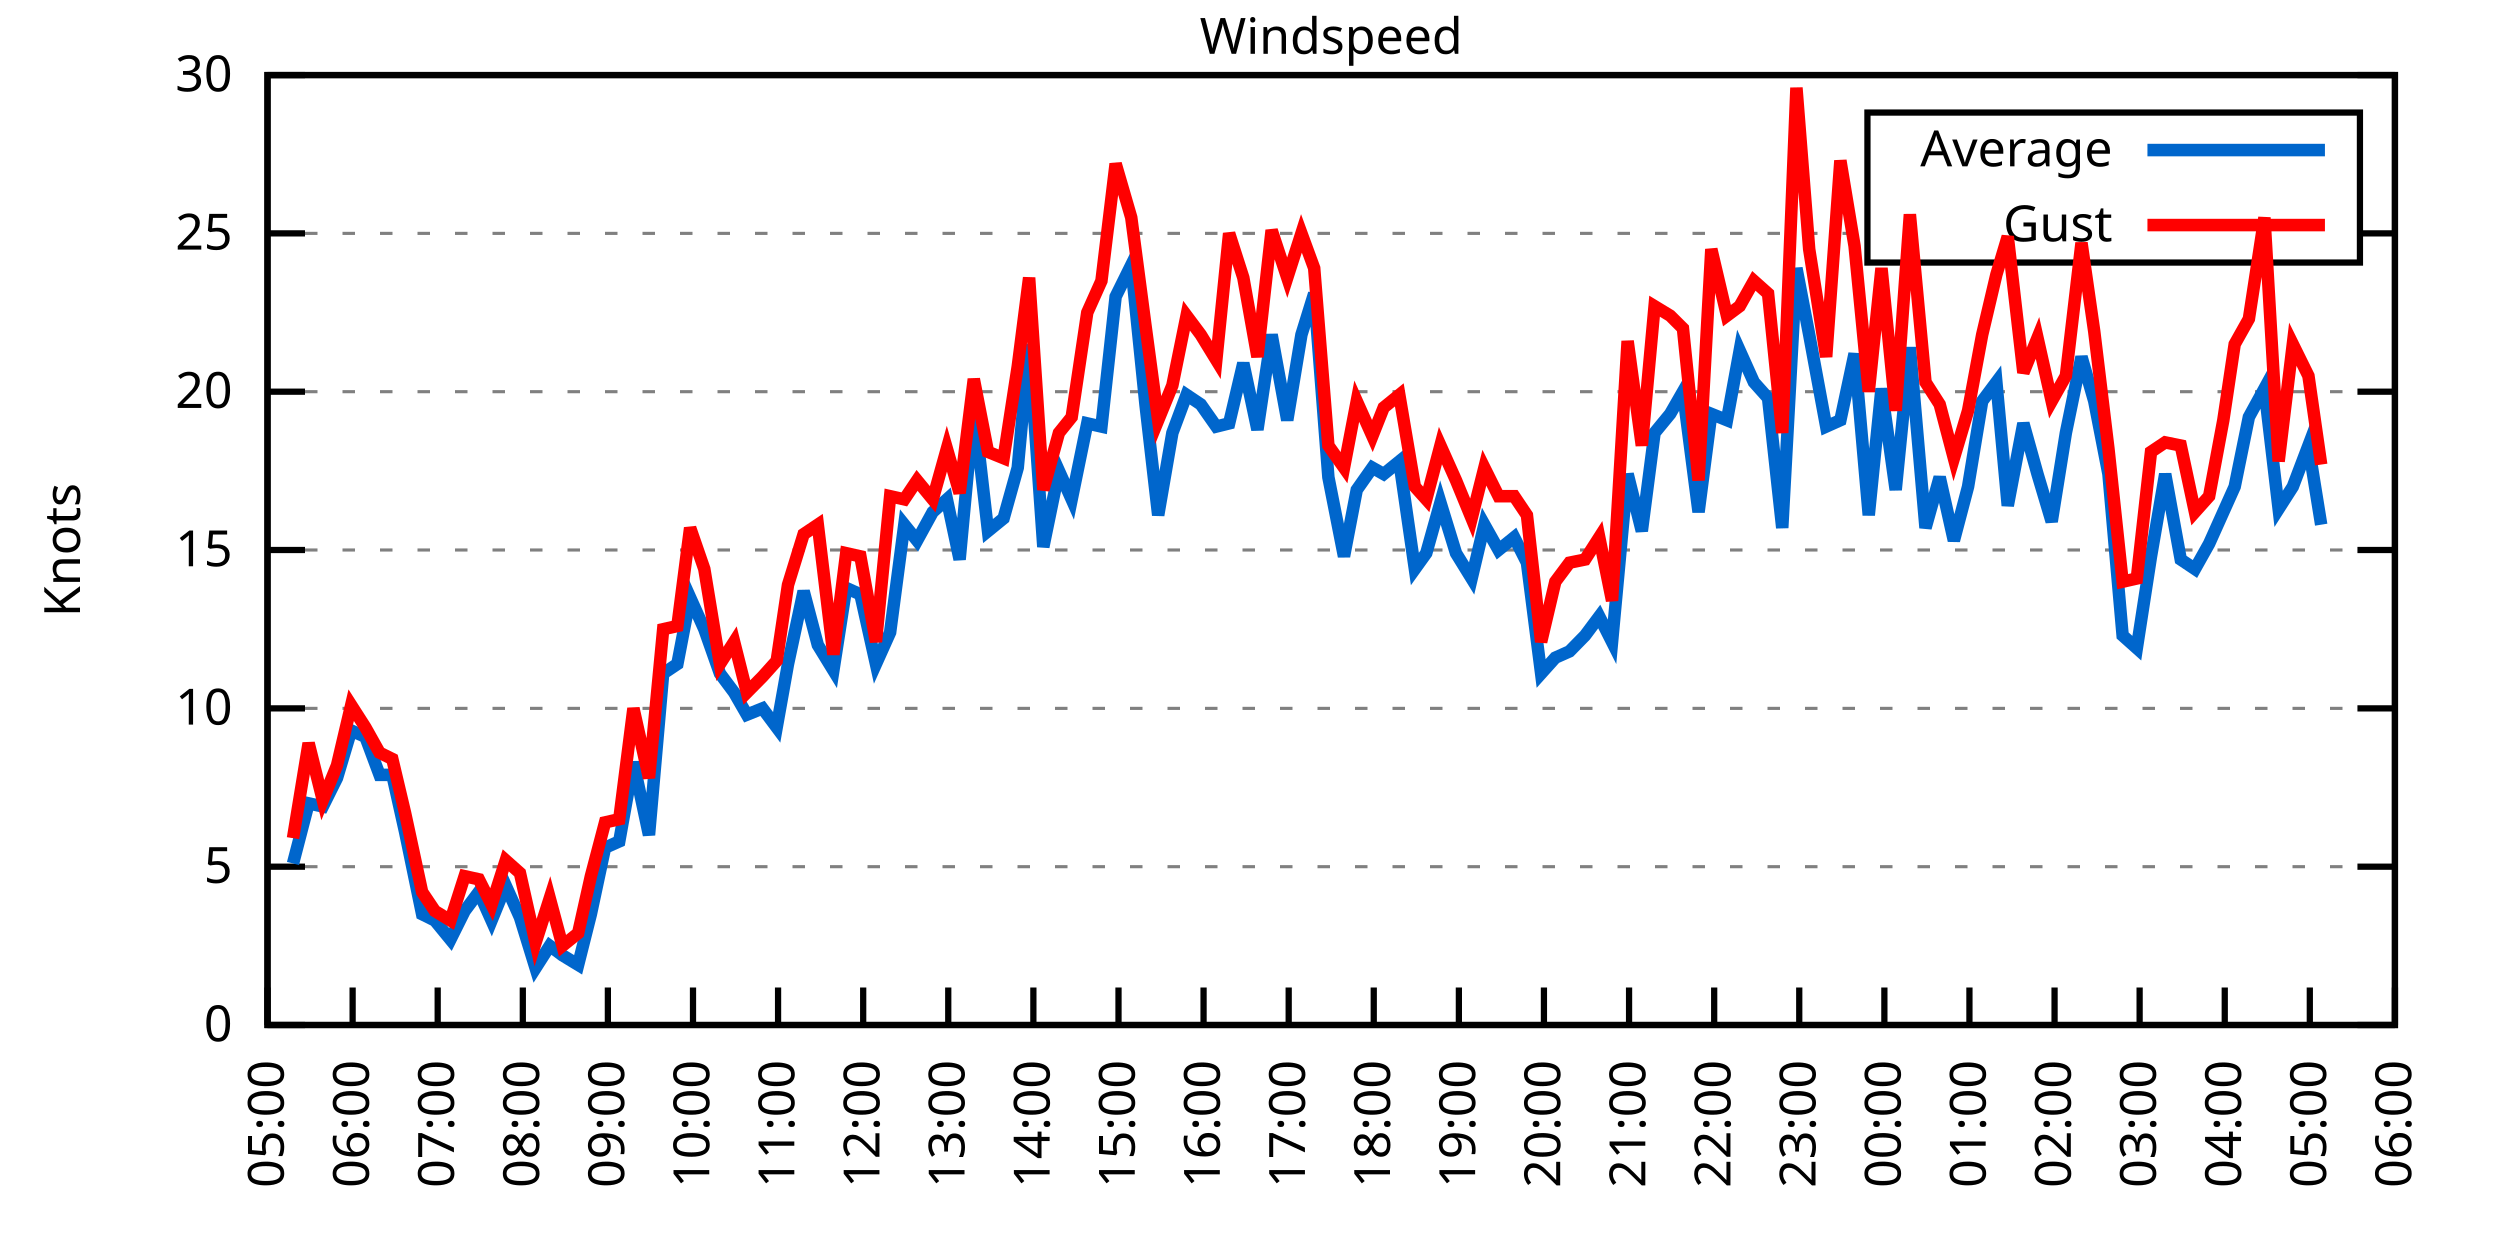
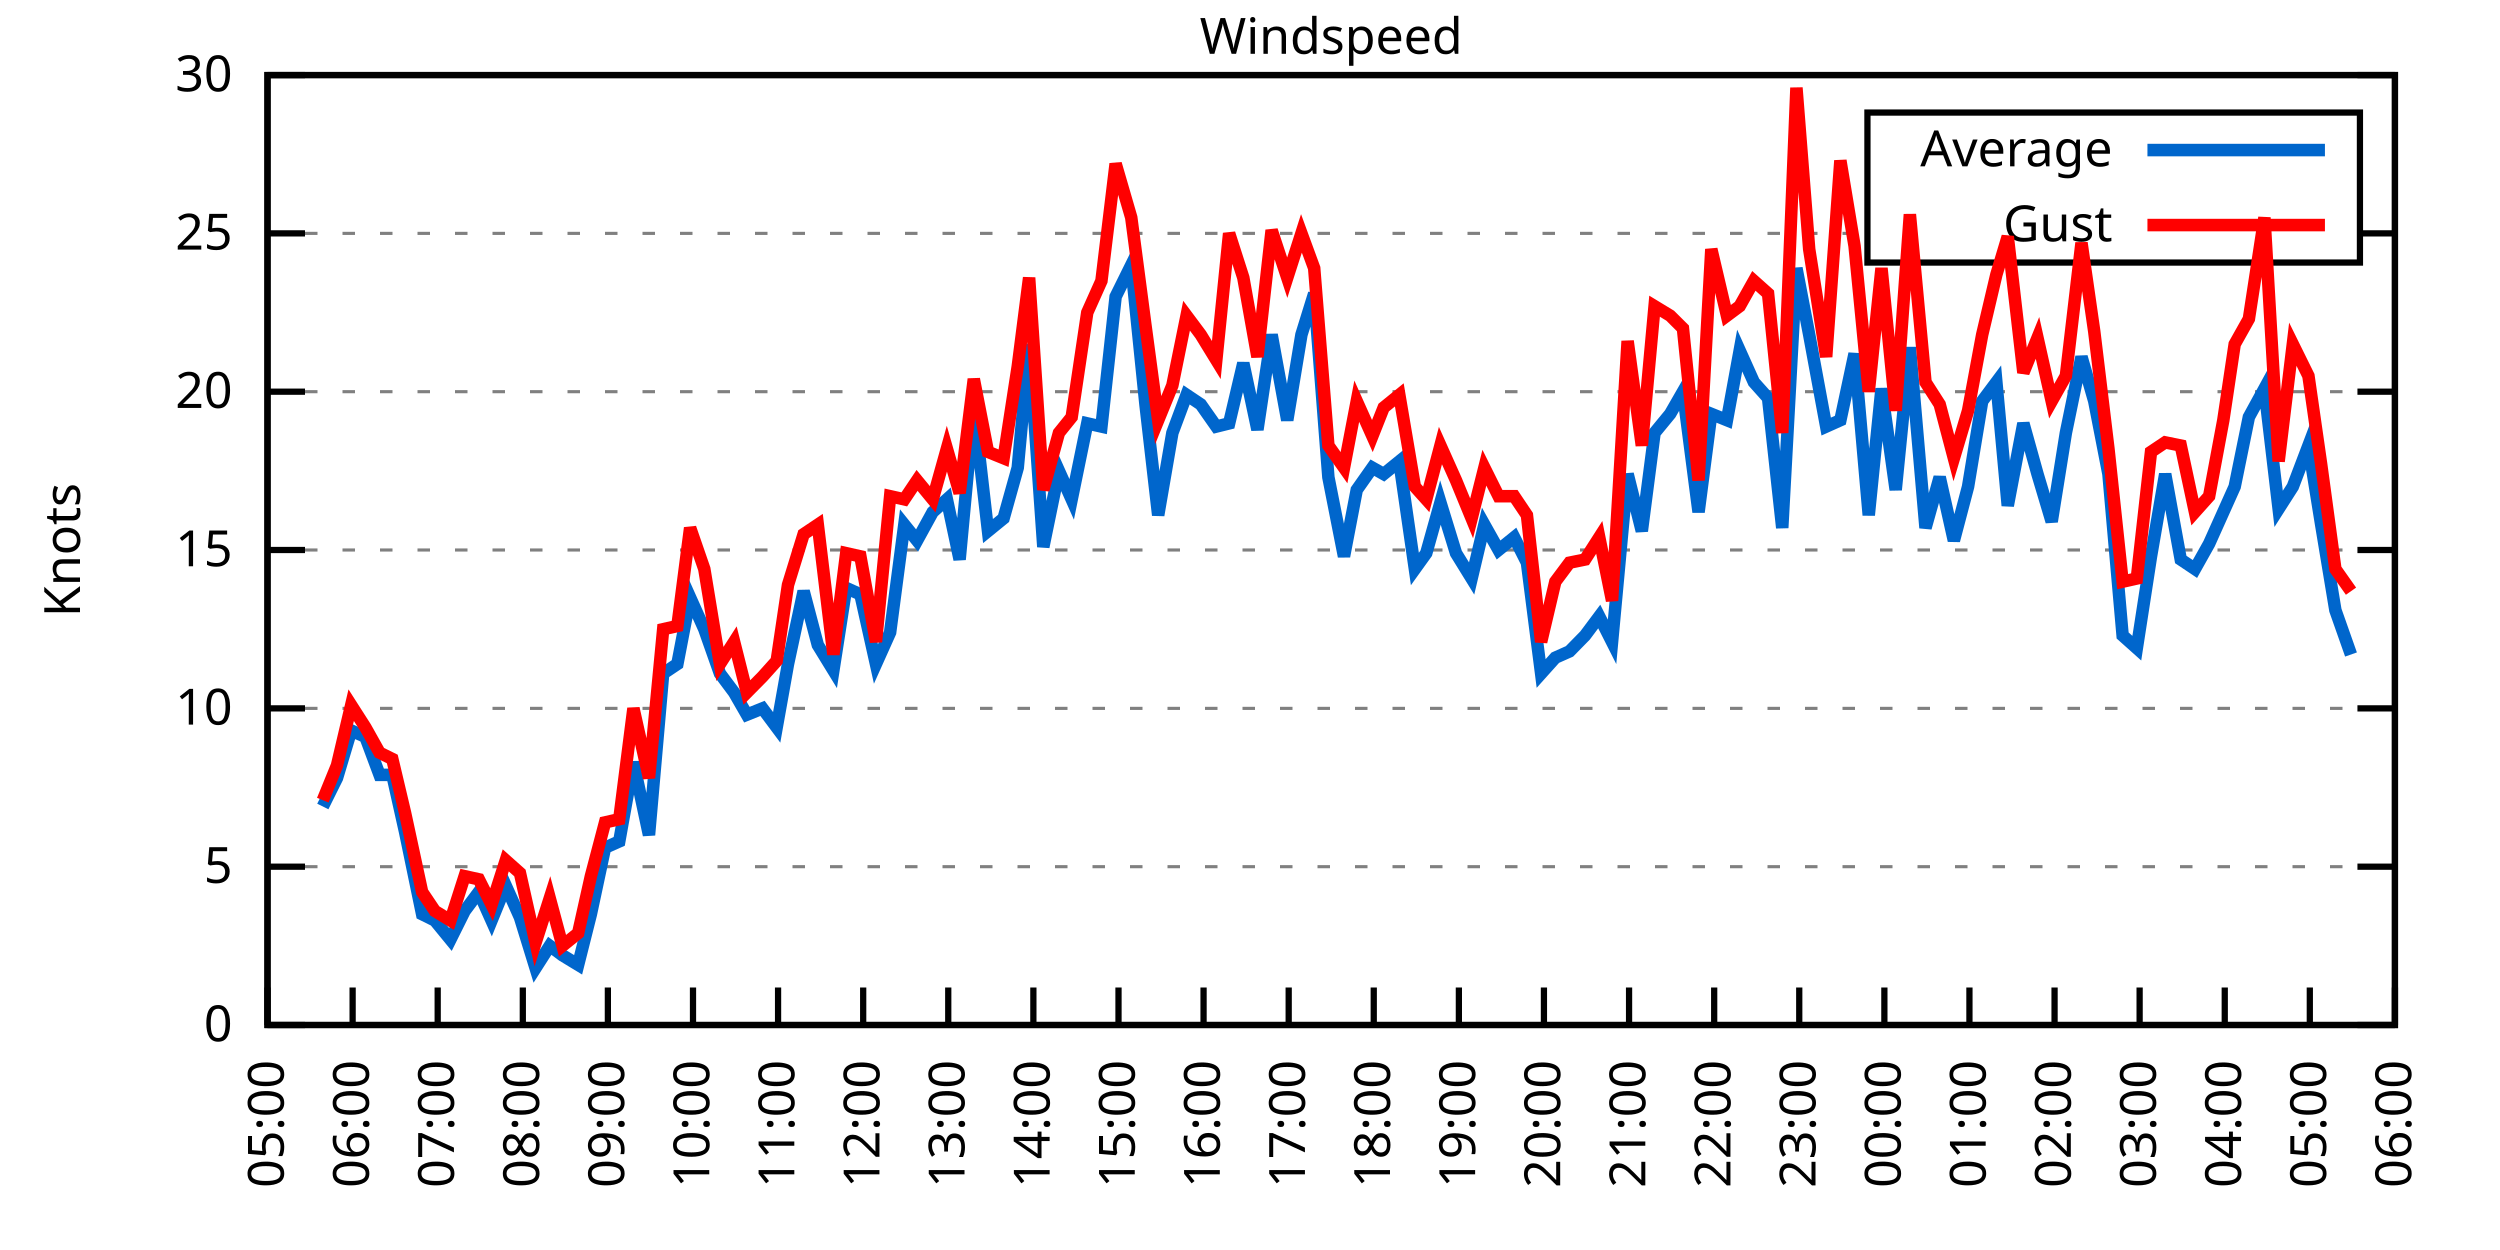
<svg xmlns="http://www.w3.org/2000/svg" xmlns:xlink="http://www.w3.org/1999/xlink" width="400" height="200" viewBox="0 0 400 200">
  <g id="gnuplot_canvas">
    <rect x="0" y="0" width="400" height="200" fill="none" />
    <defs>
      <circle id="gpDot" r="0.5" stroke-width="0.5" stroke="currentColor" />
      <path id="gpPt0" stroke-width="0.333" stroke="currentColor" d="M-1,0 h2 M0,-1 v2" />
      <path id="gpPt1" stroke-width="0.333" stroke="currentColor" d="M-1,-1 L1,1 M1,-1 L-1,1" />
      <path id="gpPt2" stroke-width="0.333" stroke="currentColor" d="M-1,0 L1,0 M0,-1 L0,1 M-1,-1 L1,1 M-1,1 L1,-1" />
      <rect id="gpPt3" stroke-width="0.333" stroke="currentColor" x="-1" y="-1" width="2" height="2" />
      <rect id="gpPt4" stroke-width="0.333" stroke="currentColor" fill="currentColor" x="-1" y="-1" width="2" height="2" />
      <circle id="gpPt5" stroke-width="0.333" stroke="currentColor" cx="0" cy="0" r="1" />
      <use xlink:href="#gpPt5" id="gpPt6" fill="currentColor" stroke="none" />
      <path id="gpPt7" stroke-width="0.333" stroke="currentColor" d="M0,-1.33 L-1.33,0.67 L1.33,0.67 z" />
      <use xlink:href="#gpPt7" id="gpPt8" fill="currentColor" stroke="none" />
      <use xlink:href="#gpPt7" id="gpPt9" stroke="currentColor" transform="rotate(180)" />
      <use xlink:href="#gpPt9" id="gpPt10" fill="currentColor" stroke="none" />
      <use xlink:href="#gpPt3" id="gpPt11" stroke="currentColor" transform="rotate(45)" />
      <use xlink:href="#gpPt11" id="gpPt12" fill="currentColor" stroke="none" />
      <path id="gpPt13" stroke-width="0.333" stroke="currentColor" d="M0,1.330 L1.265,0.411 L0.782,-1.067 L-0.782,-1.076 L-1.265,0.411 z" />
      <use xlink:href="#gpPt13" id="gpPt14" fill="currentColor" stroke="none" />
      <filter id="textbox" filterUnits="objectBoundingBox" x="0" y="0" height="1" width="1">
        <feFlood flood-color="white" flood-opacity="1" result="bgnd" />
        <feComposite in="SourceGraphic" in2="bgnd" operator="atop" />
      </filter>
      <filter id="greybox" filterUnits="objectBoundingBox" x="0" y="0" height="1" width="1">
        <feFlood flood-color="lightgrey" flood-opacity="1" result="grey" />
        <feComposite in="SourceGraphic" in2="grey" operator="atop" />
      </filter>
    </defs>
    <g fill="none" color="white" stroke="currentColor" stroke-width="1.00" stroke-linecap="butt" stroke-linejoin="miter">
</g>
    <g fill="none" color="black" stroke="currentColor" stroke-width="1.00" stroke-linecap="butt" stroke-linejoin="miter">
      <g stroke="none" shape-rendering="crispEdges">
        <polygon fill="rgb(255, 255, 255)" points="42.80,164.00 383.18,164.00 383.18,12.02 42.80,12.02 " />
      </g>
    </g>
    <g fill="none" color="black" stroke="currentColor" stroke-width="1.00" stroke-linecap="butt" stroke-linejoin="miter">
</g>
    <g fill="none" color="black" stroke="black" stroke-width="0.50" stroke-linecap="butt" stroke-linejoin="miter">
</g>
    <g fill="none" color="gray" stroke="currentColor" stroke-width="0.50" stroke-linecap="butt" stroke-linejoin="miter">
      <path stroke="gray" stroke-dasharray="2,4" class="gridline" d="M42.80,164.00 L383.19,164.00  " />
    </g>
    <g fill="none" color="gray" stroke="gray" stroke-width="1.00" stroke-linecap="butt" stroke-linejoin="miter">
</g>
    <g fill="none" color="black" stroke="currentColor" stroke-width="1.00" stroke-linecap="butt" stroke-linejoin="miter">
      <path stroke="black" d="M42.80,164.00 L48.80,164.00 M383.19,164.00 L377.19,164.00  " />
      <g transform="translate(37.20,166.60)" stroke="none" fill="black" font-family="Sans" font-size="8.00" text-anchor="end">
        <text>
          <tspan font-family="Sans"> 0</tspan>
        </text>
      </g>
    </g>
    <g fill="none" color="black" stroke="currentColor" stroke-width="1.00" stroke-linecap="butt" stroke-linejoin="miter">
</g>
    <g fill="none" color="black" stroke="black" stroke-width="0.50" stroke-linecap="butt" stroke-linejoin="miter">
</g>
    <g fill="none" color="gray" stroke="currentColor" stroke-width="0.50" stroke-linecap="butt" stroke-linejoin="miter">
      <path stroke="gray" stroke-dasharray="2,4" class="gridline" d="M42.80,138.67 L383.19,138.67  " />
    </g>
    <g fill="none" color="gray" stroke="gray" stroke-width="1.00" stroke-linecap="butt" stroke-linejoin="miter">
</g>
    <g fill="none" color="black" stroke="currentColor" stroke-width="1.00" stroke-linecap="butt" stroke-linejoin="miter">
      <path stroke="black" d="M42.80,138.67 L48.80,138.67 M383.19,138.67 L377.19,138.67  " />
      <g transform="translate(37.20,141.27)" stroke="none" fill="black" font-family="Sans" font-size="8.00" text-anchor="end">
        <text>
          <tspan font-family="Sans"> 5</tspan>
        </text>
      </g>
    </g>
    <g fill="none" color="black" stroke="currentColor" stroke-width="1.00" stroke-linecap="butt" stroke-linejoin="miter">
</g>
    <g fill="none" color="black" stroke="black" stroke-width="0.50" stroke-linecap="butt" stroke-linejoin="miter">
</g>
    <g fill="none" color="gray" stroke="currentColor" stroke-width="0.50" stroke-linecap="butt" stroke-linejoin="miter">
      <path stroke="gray" stroke-dasharray="2,4" class="gridline" d="M42.80,113.34 L383.19,113.34  " />
    </g>
    <g fill="none" color="gray" stroke="gray" stroke-width="1.00" stroke-linecap="butt" stroke-linejoin="miter">
</g>
    <g fill="none" color="black" stroke="currentColor" stroke-width="1.00" stroke-linecap="butt" stroke-linejoin="miter">
      <path stroke="black" d="M42.80,113.34 L48.80,113.34 M383.19,113.34 L377.19,113.34  " />
      <g transform="translate(37.20,115.94)" stroke="none" fill="black" font-family="Sans" font-size="8.00" text-anchor="end">
        <text>
          <tspan font-family="Sans"> 10</tspan>
        </text>
      </g>
    </g>
    <g fill="none" color="black" stroke="currentColor" stroke-width="1.00" stroke-linecap="butt" stroke-linejoin="miter">
</g>
    <g fill="none" color="black" stroke="black" stroke-width="0.50" stroke-linecap="butt" stroke-linejoin="miter">
</g>
    <g fill="none" color="gray" stroke="currentColor" stroke-width="0.50" stroke-linecap="butt" stroke-linejoin="miter">
      <path stroke="gray" stroke-dasharray="2,4" class="gridline" d="M42.80,88.00 L383.19,88.00  " />
    </g>
    <g fill="none" color="gray" stroke="gray" stroke-width="1.00" stroke-linecap="butt" stroke-linejoin="miter">
</g>
    <g fill="none" color="black" stroke="currentColor" stroke-width="1.00" stroke-linecap="butt" stroke-linejoin="miter">
      <path stroke="black" d="M42.80,88.00 L48.80,88.00 M383.19,88.00 L377.19,88.00  " />
      <g transform="translate(37.20,90.60)" stroke="none" fill="black" font-family="Sans" font-size="8.00" text-anchor="end">
        <text>
          <tspan font-family="Sans"> 15</tspan>
        </text>
      </g>
    </g>
    <g fill="none" color="black" stroke="currentColor" stroke-width="1.00" stroke-linecap="butt" stroke-linejoin="miter">
</g>
    <g fill="none" color="black" stroke="black" stroke-width="0.50" stroke-linecap="butt" stroke-linejoin="miter">
</g>
    <g fill="none" color="gray" stroke="currentColor" stroke-width="0.50" stroke-linecap="butt" stroke-linejoin="miter">
      <path stroke="gray" stroke-dasharray="2,4" class="gridline" d="M42.80,62.67 L383.19,62.67  " />
    </g>
    <g fill="none" color="gray" stroke="gray" stroke-width="1.00" stroke-linecap="butt" stroke-linejoin="miter">
</g>
    <g fill="none" color="black" stroke="currentColor" stroke-width="1.00" stroke-linecap="butt" stroke-linejoin="miter">
      <path stroke="black" d="M42.80,62.67 L48.80,62.67 M383.19,62.67 L377.19,62.67  " />
      <g transform="translate(37.20,65.27)" stroke="none" fill="black" font-family="Sans" font-size="8.00" text-anchor="end">
        <text>
          <tspan font-family="Sans"> 20</tspan>
        </text>
      </g>
    </g>
    <g fill="none" color="black" stroke="currentColor" stroke-width="1.00" stroke-linecap="butt" stroke-linejoin="miter">
</g>
    <g fill="none" color="black" stroke="black" stroke-width="0.50" stroke-linecap="butt" stroke-linejoin="miter">
</g>
    <g fill="none" color="gray" stroke="currentColor" stroke-width="0.50" stroke-linecap="butt" stroke-linejoin="miter">
      <path stroke="gray" stroke-dasharray="2,4" class="gridline" d="M42.80,37.34 L298.79,37.34 M377.59,37.34 L383.19,37.34  " />
    </g>
    <g fill="none" color="gray" stroke="gray" stroke-width="1.00" stroke-linecap="butt" stroke-linejoin="miter">
</g>
    <g fill="none" color="black" stroke="currentColor" stroke-width="1.00" stroke-linecap="butt" stroke-linejoin="miter">
      <path stroke="black" d="M42.80,37.34 L48.80,37.34 M383.19,37.34 L377.19,37.34  " />
      <g transform="translate(37.20,39.94)" stroke="none" fill="black" font-family="Sans" font-size="8.00" text-anchor="end">
        <text>
          <tspan font-family="Sans"> 25</tspan>
        </text>
      </g>
    </g>
    <g fill="none" color="black" stroke="currentColor" stroke-width="1.00" stroke-linecap="butt" stroke-linejoin="miter">
</g>
    <g fill="none" color="black" stroke="black" stroke-width="0.50" stroke-linecap="butt" stroke-linejoin="miter">
</g>
    <g fill="none" color="gray" stroke="currentColor" stroke-width="0.50" stroke-linecap="butt" stroke-linejoin="miter">
      <path stroke="gray" stroke-dasharray="2,4" class="gridline" d="M42.80,12.01 L383.19,12.01  " />
    </g>
    <g fill="none" color="gray" stroke="gray" stroke-width="1.00" stroke-linecap="butt" stroke-linejoin="miter">
</g>
    <g fill="none" color="black" stroke="currentColor" stroke-width="1.00" stroke-linecap="butt" stroke-linejoin="miter">
      <path stroke="black" d="M42.80,12.01 L48.80,12.01 M383.19,12.01 L377.19,12.01  " />
      <g transform="translate(37.20,14.61)" stroke="none" fill="black" font-family="Sans" font-size="8.00" text-anchor="end">
        <text>
          <tspan font-family="Sans"> 30</tspan>
        </text>
      </g>
    </g>
    <g fill="none" color="black" stroke="currentColor" stroke-width="1.00" stroke-linecap="butt" stroke-linejoin="miter">
      <path stroke="black" d="M42.80,164.00 L42.80,158.00  " />
      <g transform="translate(45.40,169.60) rotate(270.00)" stroke="none" fill="black" font-family="Sans" font-size="8.00" text-anchor="end">
        <text>
          <tspan font-family="Sans">05:00</tspan>
        </text>
      </g>
    </g>
    <g fill="none" color="black" stroke="currentColor" stroke-width="1.00" stroke-linecap="butt" stroke-linejoin="miter">
      <path stroke="black" d="M56.42,164.00 L56.42,158.00  " />
      <g transform="translate(59.02,169.60) rotate(270.00)" stroke="none" fill="black" font-family="Sans" font-size="8.00" text-anchor="end">
        <text>
          <tspan font-family="Sans">06:00</tspan>
        </text>
      </g>
    </g>
    <g fill="none" color="black" stroke="currentColor" stroke-width="1.00" stroke-linecap="butt" stroke-linejoin="miter">
      <path stroke="black" d="M70.03,164.00 L70.03,158.00  " />
      <g transform="translate(72.63,169.60) rotate(270.00)" stroke="none" fill="black" font-family="Sans" font-size="8.00" text-anchor="end">
        <text>
          <tspan font-family="Sans">07:00</tspan>
        </text>
      </g>
    </g>
    <g fill="none" color="black" stroke="currentColor" stroke-width="1.00" stroke-linecap="butt" stroke-linejoin="miter">
      <path stroke="black" d="M83.65,164.00 L83.65,158.00  " />
      <g transform="translate(86.25,169.60) rotate(270.00)" stroke="none" fill="black" font-family="Sans" font-size="8.00" text-anchor="end">
        <text>
          <tspan font-family="Sans">08:00</tspan>
        </text>
      </g>
    </g>
    <g fill="none" color="black" stroke="currentColor" stroke-width="1.00" stroke-linecap="butt" stroke-linejoin="miter">
      <path stroke="black" d="M97.26,164.00 L97.26,158.00  " />
      <g transform="translate(99.86,169.60) rotate(270.00)" stroke="none" fill="black" font-family="Sans" font-size="8.00" text-anchor="end">
        <text>
          <tspan font-family="Sans">09:00</tspan>
        </text>
      </g>
    </g>
    <g fill="none" color="black" stroke="currentColor" stroke-width="1.00" stroke-linecap="butt" stroke-linejoin="miter">
      <path stroke="black" d="M110.88,164.00 L110.88,158.00  " />
      <g transform="translate(113.48,169.60) rotate(270.00)" stroke="none" fill="black" font-family="Sans" font-size="8.00" text-anchor="end">
        <text>
          <tspan font-family="Sans">10:00</tspan>
        </text>
      </g>
    </g>
    <g fill="none" color="black" stroke="currentColor" stroke-width="1.00" stroke-linecap="butt" stroke-linejoin="miter">
      <path stroke="black" d="M124.49,164.00 L124.49,158.00  " />
      <g transform="translate(127.09,169.60) rotate(270.00)" stroke="none" fill="black" font-family="Sans" font-size="8.00" text-anchor="end">
        <text>
          <tspan font-family="Sans">11:00</tspan>
        </text>
      </g>
    </g>
    <g fill="none" color="black" stroke="currentColor" stroke-width="1.00" stroke-linecap="butt" stroke-linejoin="miter">
      <path stroke="black" d="M138.11,164.00 L138.11,158.00  " />
      <g transform="translate(140.71,169.60) rotate(270.00)" stroke="none" fill="black" font-family="Sans" font-size="8.00" text-anchor="end">
        <text>
          <tspan font-family="Sans">12:00</tspan>
        </text>
      </g>
    </g>
    <g fill="none" color="black" stroke="currentColor" stroke-width="1.00" stroke-linecap="butt" stroke-linejoin="miter">
      <path stroke="black" d="M151.72,164.00 L151.72,158.00  " />
      <g transform="translate(154.32,169.60) rotate(270.00)" stroke="none" fill="black" font-family="Sans" font-size="8.00" text-anchor="end">
        <text>
          <tspan font-family="Sans">13:00</tspan>
        </text>
      </g>
    </g>
    <g fill="none" color="black" stroke="currentColor" stroke-width="1.00" stroke-linecap="butt" stroke-linejoin="miter">
      <path stroke="black" d="M165.34,164.00 L165.34,158.00  " />
      <g transform="translate(167.94,169.60) rotate(270.00)" stroke="none" fill="black" font-family="Sans" font-size="8.00" text-anchor="end">
        <text>
          <tspan font-family="Sans">14:00</tspan>
        </text>
      </g>
    </g>
    <g fill="none" color="black" stroke="currentColor" stroke-width="1.00" stroke-linecap="butt" stroke-linejoin="miter">
      <path stroke="black" d="M178.96,164.00 L178.96,158.00  " />
      <g transform="translate(181.56,169.60) rotate(270.00)" stroke="none" fill="black" font-family="Sans" font-size="8.00" text-anchor="end">
        <text>
          <tspan font-family="Sans">15:00</tspan>
        </text>
      </g>
    </g>
    <g fill="none" color="black" stroke="currentColor" stroke-width="1.00" stroke-linecap="butt" stroke-linejoin="miter">
      <path stroke="black" d="M192.57,164.00 L192.57,158.00  " />
      <g transform="translate(195.17,169.60) rotate(270.00)" stroke="none" fill="black" font-family="Sans" font-size="8.00" text-anchor="end">
        <text>
          <tspan font-family="Sans">16:00</tspan>
        </text>
      </g>
    </g>
    <g fill="none" color="black" stroke="currentColor" stroke-width="1.00" stroke-linecap="butt" stroke-linejoin="miter">
      <path stroke="black" d="M206.19,164.00 L206.19,158.00  " />
      <g transform="translate(208.79,169.60) rotate(270.00)" stroke="none" fill="black" font-family="Sans" font-size="8.00" text-anchor="end">
        <text>
          <tspan font-family="Sans">17:00</tspan>
        </text>
      </g>
    </g>
    <g fill="none" color="black" stroke="currentColor" stroke-width="1.00" stroke-linecap="butt" stroke-linejoin="miter">
      <path stroke="black" d="M219.80,164.00 L219.80,158.00  " />
      <g transform="translate(222.40,169.60) rotate(270.00)" stroke="none" fill="black" font-family="Sans" font-size="8.00" text-anchor="end">
        <text>
          <tspan font-family="Sans">18:00</tspan>
        </text>
      </g>
    </g>
    <g fill="none" color="black" stroke="currentColor" stroke-width="1.00" stroke-linecap="butt" stroke-linejoin="miter">
      <path stroke="black" d="M233.42,164.00 L233.42,158.00  " />
      <g transform="translate(236.02,169.60) rotate(270.00)" stroke="none" fill="black" font-family="Sans" font-size="8.00" text-anchor="end">
        <text>
          <tspan font-family="Sans">19:00</tspan>
        </text>
      </g>
    </g>
    <g fill="none" color="black" stroke="currentColor" stroke-width="1.00" stroke-linecap="butt" stroke-linejoin="miter">
      <path stroke="black" d="M247.03,164.00 L247.03,158.00  " />
      <g transform="translate(249.63,169.60) rotate(270.00)" stroke="none" fill="black" font-family="Sans" font-size="8.00" text-anchor="end">
        <text>
          <tspan font-family="Sans">20:00</tspan>
        </text>
      </g>
    </g>
    <g fill="none" color="black" stroke="currentColor" stroke-width="1.00" stroke-linecap="butt" stroke-linejoin="miter">
      <path stroke="black" d="M260.65,164.00 L260.65,158.00  " />
      <g transform="translate(263.25,169.60) rotate(270.00)" stroke="none" fill="black" font-family="Sans" font-size="8.00" text-anchor="end">
        <text>
          <tspan font-family="Sans">21:00</tspan>
        </text>
      </g>
    </g>
    <g fill="none" color="black" stroke="currentColor" stroke-width="1.00" stroke-linecap="butt" stroke-linejoin="miter">
      <path stroke="black" d="M274.27,164.00 L274.27,158.00  " />
      <g transform="translate(276.87,169.60) rotate(270.00)" stroke="none" fill="black" font-family="Sans" font-size="8.00" text-anchor="end">
        <text>
          <tspan font-family="Sans">22:00</tspan>
        </text>
      </g>
    </g>
    <g fill="none" color="black" stroke="currentColor" stroke-width="1.00" stroke-linecap="butt" stroke-linejoin="miter">
      <path stroke="black" d="M287.88,164.00 L287.88,158.00  " />
      <g transform="translate(290.48,169.60) rotate(270.00)" stroke="none" fill="black" font-family="Sans" font-size="8.00" text-anchor="end">
        <text>
          <tspan font-family="Sans">23:00</tspan>
        </text>
      </g>
    </g>
    <g fill="none" color="black" stroke="currentColor" stroke-width="1.00" stroke-linecap="butt" stroke-linejoin="miter">
      <path stroke="black" d="M301.50,164.00 L301.50,158.00  " />
      <g transform="translate(304.10,169.60) rotate(270.00)" stroke="none" fill="black" font-family="Sans" font-size="8.00" text-anchor="end">
        <text>
          <tspan font-family="Sans">00:00</tspan>
        </text>
      </g>
    </g>
    <g fill="none" color="black" stroke="currentColor" stroke-width="1.00" stroke-linecap="butt" stroke-linejoin="miter">
      <path stroke="black" d="M315.11,164.00 L315.11,158.00  " />
      <g transform="translate(317.71,169.60) rotate(270.00)" stroke="none" fill="black" font-family="Sans" font-size="8.00" text-anchor="end">
        <text>
          <tspan font-family="Sans">01:00</tspan>
        </text>
      </g>
    </g>
    <g fill="none" color="black" stroke="currentColor" stroke-width="1.00" stroke-linecap="butt" stroke-linejoin="miter">
      <path stroke="black" d="M328.73,164.00 L328.73,158.00  " />
      <g transform="translate(331.33,169.60) rotate(270.00)" stroke="none" fill="black" font-family="Sans" font-size="8.00" text-anchor="end">
        <text>
          <tspan font-family="Sans">02:00</tspan>
        </text>
      </g>
    </g>
    <g fill="none" color="black" stroke="currentColor" stroke-width="1.00" stroke-linecap="butt" stroke-linejoin="miter">
      <path stroke="black" d="M342.34,164.00 L342.34,158.00  " />
      <g transform="translate(344.94,169.60) rotate(270.00)" stroke="none" fill="black" font-family="Sans" font-size="8.00" text-anchor="end">
        <text>
          <tspan font-family="Sans">03:00</tspan>
        </text>
      </g>
    </g>
    <g fill="none" color="black" stroke="currentColor" stroke-width="1.00" stroke-linecap="butt" stroke-linejoin="miter">
      <path stroke="black" d="M355.96,164.00 L355.96,158.00  " />
      <g transform="translate(358.56,169.60) rotate(270.00)" stroke="none" fill="black" font-family="Sans" font-size="8.00" text-anchor="end">
        <text>
          <tspan font-family="Sans">04:00</tspan>
        </text>
      </g>
    </g>
    <g fill="none" color="black" stroke="currentColor" stroke-width="1.00" stroke-linecap="butt" stroke-linejoin="miter">
      <path stroke="black" d="M369.57,164.00 L369.57,158.00  " />
      <g transform="translate(372.17,169.60) rotate(270.00)" stroke="none" fill="black" font-family="Sans" font-size="8.00" text-anchor="end">
        <text>
          <tspan font-family="Sans">05:00</tspan>
        </text>
      </g>
    </g>
    <g fill="none" color="black" stroke="currentColor" stroke-width="1.00" stroke-linecap="butt" stroke-linejoin="miter">
      <path stroke="black" d="M383.19,164.00 L383.19,158.00  " />
      <g transform="translate(385.79,169.60) rotate(270.00)" stroke="none" fill="black" font-family="Sans" font-size="8.00" text-anchor="end">
        <text>
          <tspan font-family="Sans">06:00</tspan>
        </text>
      </g>
    </g>
    <g fill="none" color="black" stroke="currentColor" stroke-width="1.00" stroke-linecap="butt" stroke-linejoin="miter">
</g>
    <g fill="none" color="black" stroke="currentColor" stroke-width="1.00" stroke-linecap="butt" stroke-linejoin="miter">
      <path stroke="black" d="M42.80,12.01 L42.80,164.00 L383.19,164.00 L383.19,12.01 L42.80,12.01 Z  " />
    </g>
    <g fill="none" color="black" stroke="currentColor" stroke-width="1.00" stroke-linecap="butt" stroke-linejoin="miter">
</g>
    <g fill="none" color="black" stroke="currentColor" stroke-width="1.00" stroke-linecap="butt" stroke-linejoin="miter">
      <path stroke="black" d="M298.79,42.01 L298.79,18.01 L377.59,18.01 L377.59,42.01 L298.79,42.01 Z  " />
    </g>
    <g id="Windspeed_plot_1">
      <g fill="none" color="white" stroke="black" stroke-width="2.00" stroke-linecap="butt" stroke-linejoin="miter">
</g>
      <g fill="none" color="black" stroke="currentColor" stroke-width="2.00" stroke-linecap="butt" stroke-linejoin="miter">
        <g transform="translate(337.99,26.61)" stroke="none" fill="black" font-family="Sans" font-size="8.00" text-anchor="end">
          <text>
            <tspan font-family="Sans">Average</tspan>
          </text>
        </g>
      </g>
      <g fill="none" color="black" stroke="currentColor" stroke-width="2.00" stroke-linecap="butt" stroke-linejoin="miter">
-         <path stroke="rgb(  0, 102, 204)" d="M343.59,24.01 L371.99,24.01 M46.88,138.16 L49.38,128.54 L51.65,129.04 L53.92,124.48 L56.19,116.88 L58.46,117.90   L60.73,123.98 L62.77,123.98 L64.81,133.10 L67.54,146.27 L69.58,147.28 L72.07,150.32 L74.34,145.76 L76.61,142.72   L78.65,147.28 L80.92,141.71 L83.19,146.77 L85.69,154.88 L87.96,151.33 L90.00,152.85 L92.50,154.37 L94.54,146.27   L96.81,135.63 L99.08,134.62 L101.35,121.95 L103.84,133.60 L106.11,107.76 L108.38,106.24 L110.42,95.60 L112.69,100.67   L115.19,107.76 L117.46,110.80 L119.50,114.35 L122.00,113.34 L124.27,116.38 L126.08,106.24 L128.58,94.59 L130.85,103.20   L133.34,107.26 L135.39,94.08 L137.66,95.10 L140.15,106.24 L142.42,101.18 L144.69,83.95 L146.73,86.49 L149.23,81.93   L151.50,79.90 L153.54,89.52 L155.81,65.21 L158.08,84.97 L160.57,82.94 L162.84,74.83 L164.66,55.07 L166.93,87.50   L169.43,75.34 L171.47,79.90 L173.96,67.74 L176.23,68.25 L178.50,47.47 L181.00,42.41 L183.27,64.70 L185.31,82.43   L187.58,69.26 L189.85,63.18 L192.12,64.70 L194.61,68.25 L196.66,67.74 L198.93,58.11 L201.19,68.75 L203.46,53.55   L205.96,67.23 L208.23,53.55 L210.27,46.97 L212.54,76.35 L215.04,89.02 L217.08,78.38 L219.58,74.83 L221.39,75.85   L223.89,73.82 L226.38,91.04 L228.20,88.51 L230.47,80.41 L232.96,88.51 L235.46,92.56 L237.50,83.95 L239.77,88.00   L242.27,85.98 L244.31,90.03 L246.58,107.76 L248.85,105.23 L251.12,104.22 L253.61,101.68 L255.88,98.64 L257.93,102.70   L260.42,75.85 L262.69,84.97 L264.73,69.26 L267.23,66.22 L269.27,62.67 L271.77,81.93 L273.81,66.22 L276.31,67.23   L278.35,56.09 L280.62,61.15 L282.89,63.69 L285.16,84.46 L287.43,42.91 L289.47,53.55 L292.19,68.25 L294.46,67.23   L296.73,56.59 L299.00,82.43 L301.04,62.17 L303.31,78.38 L305.58,55.58 L308.08,84.46 L310.35,76.35 L312.62,86.49   L314.89,77.87 L317.15,64.19 L319.42,61.15 L321.24,80.91 L323.74,67.74 L326.00,75.85 L328.27,83.45 L330.54,69.26   L333.04,57.10 L335.08,64.19 L337.35,75.85 L339.62,101.68 L341.89,103.71 L344.16,89.02 L346.43,75.85 L348.92,89.52   L351.19,91.04 L353.46,86.99 L355.73,81.93 L357.55,77.87 L359.82,66.73 L362.31,62.17 L364.58,81.42 L366.85,77.87   L369.35,71.29 L371.39,83.95  " />
+         <path stroke="rgb(  0, 102, 204)" d="M343.59,24.01 L371.99,24.01 M51.65,129.04 L53.92,124.48 L56.19,116.88 L58.46,117.90 L60.73,123.98 L62.77,123.98   L64.81,133.10 L67.54,146.27 L69.58,147.28 L72.07,150.32 L74.34,145.76 L76.61,142.72 L78.65,147.28 L80.92,141.71   L83.19,146.77 L85.69,154.88 L87.96,151.33 L90.00,152.85 L92.50,154.37 L94.54,146.27 L96.81,135.63 L99.08,134.62   L101.35,121.95 L103.84,133.60 L106.11,107.76 L108.38,106.24 L110.42,95.60 L112.69,100.67 L115.19,107.76 L117.46,110.80   L119.50,114.35 L122.00,113.34 L124.27,116.38 L126.08,106.24 L128.58,94.59 L130.85,103.20 L133.34,107.26 L135.39,94.08   L137.66,95.10 L140.15,106.24 L142.42,101.18 L144.69,83.95 L146.73,86.49 L149.23,81.93 L151.50,79.90 L153.54,89.52   L155.81,65.21 L158.08,84.97 L160.57,82.94 L162.84,74.83 L164.66,55.07 L166.93,87.50 L169.43,75.34 L171.47,79.90   L173.96,67.74 L176.23,68.25 L178.50,47.47 L181.00,42.41 L183.27,64.70 L185.31,82.43 L187.58,69.26 L189.85,63.18   L192.12,64.70 L194.61,68.25 L196.66,67.74 L198.93,58.11 L201.19,68.75 L203.46,53.55 L205.96,67.23 L208.23,53.55   L210.27,46.97 L212.54,76.35 L215.04,89.02 L217.08,78.38 L219.58,74.83 L221.39,75.85 L223.89,73.82 L226.38,91.04   L228.20,88.51 L230.47,80.41 L232.96,88.51 L235.46,92.56 L237.50,83.95 L239.77,88.00 L242.27,85.98 L244.31,90.03   L246.58,107.76 L248.85,105.23 L251.12,104.22 L253.61,101.68 L255.88,98.64 L257.93,102.70 L260.42,75.85 L262.69,84.97   L264.73,69.26 L267.23,66.22 L269.27,62.67 L271.77,81.93 L273.81,66.22 L276.31,67.23 L278.35,56.09 L280.62,61.15   L282.89,63.69 L285.16,84.46 L287.43,42.91 L289.47,53.55 L292.19,68.25 L294.46,67.23 L296.73,56.59 L299.00,82.43   L301.04,62.17 L303.31,78.38 L305.58,55.58 L308.08,84.46 L310.35,76.35 L312.62,86.49 L314.89,77.87 L317.15,64.19   L319.42,61.15 L321.24,80.91 L323.74,67.74 L326.00,75.85 L328.27,83.45 L330.54,69.26 L333.04,57.10 L335.08,64.19   L337.35,75.85 L339.62,101.68 L341.89,103.71 L344.16,89.02 L346.43,75.85 L348.92,89.52 L351.19,91.04 L353.46,86.99   L355.73,81.93 L357.55,77.87 L359.82,66.73 L362.31,62.17 L364.58,81.42 L366.85,77.87 L369.35,71.29 L371.39,83.95   L373.66,97.63 L376.16,104.72  " />
      </g>
    </g>
    <g id="Windspeed_plot_2">
      <g fill="none" color="black" stroke="currentColor" stroke-width="2.00" stroke-linecap="butt" stroke-linejoin="miter">
        <g transform="translate(337.99,38.61)" stroke="none" fill="black" font-family="Sans" font-size="8.00" text-anchor="end">
          <text>
            <tspan font-family="Sans">Gust</tspan>
          </text>
        </g>
      </g>
      <g fill="none" color="black" stroke="currentColor" stroke-width="2.00" stroke-linecap="butt" stroke-linejoin="miter">
-         <path stroke="rgb(255,   0,   0)" d="M343.59,36.01 L371.99,36.01 M46.88,134.11 L49.38,118.91 L51.65,128.03 L53.92,122.46 L56.19,112.83 L58.46,116.38   L60.73,120.43 L62.77,121.44 L64.81,130.06 L67.54,142.72 L69.58,145.76 L72.07,147.28 L74.34,140.19 L76.61,140.69   L78.65,144.75 L80.92,137.66 L83.19,139.68 L85.69,150.83 L87.96,143.73 L90.00,151.33 L92.50,149.31 L94.54,140.19   L96.81,131.58 L99.08,131.07 L101.35,113.34 L103.84,124.48 L106.11,100.67 L108.38,100.16 L110.42,84.46 L112.69,91.04   L115.19,106.24 L117.46,102.70 L119.50,110.80 L122.00,108.27 L124.27,105.74 L126.08,93.58 L128.58,85.47 L130.85,83.95   L133.34,104.72 L135.39,88.51 L137.66,89.02 L140.15,102.70 L142.42,79.39 L144.69,79.90 L146.73,76.86 L149.23,79.90   L151.50,71.79 L153.54,78.89 L155.81,60.65 L158.08,72.30 L160.57,73.31 L162.84,58.62 L164.66,44.43 L166.93,78.38   L169.43,69.26 L171.47,66.73 L173.96,50.01 L176.23,44.94 L178.50,26.20 L181.00,34.81 L183.27,52.03 L185.31,67.23   L187.58,61.66 L189.85,50.51 L192.12,53.55 L194.61,57.61 L196.66,37.34 L198.93,44.43 L201.19,57.10 L203.46,36.84   L205.96,44.43 L208.23,37.34 L210.27,42.91 L212.54,71.29 L215.04,74.83 L217.08,64.19 L219.58,69.77 L221.39,65.21   L223.89,63.18 L226.38,77.87 L228.20,79.90 L230.47,71.29 L232.96,76.86 L235.46,82.94 L237.50,74.83 L239.77,79.39   L242.27,79.39 L244.31,82.43 L246.58,102.70 L248.85,93.07 L251.12,90.03 L253.61,89.52 L255.88,85.98 L257.93,96.11   L260.42,54.57 L262.69,71.29 L264.73,48.99 L267.23,50.51 L269.27,52.54 L271.77,76.86 L273.81,39.87 L276.31,50.51   L278.35,48.99 L280.62,44.94 L282.89,46.97 L285.16,69.26 L287.43,14.04 L289.47,39.87 L292.19,57.10 L294.46,25.69   L296.73,39.37 L299.00,62.67 L301.04,42.91 L303.31,65.71 L305.58,34.30 L308.08,61.15 L310.35,64.70 L312.62,73.31   L314.89,65.71 L317.15,53.55 L319.42,43.93 L321.24,37.85 L323.74,59.63 L326.00,54.06 L328.27,64.19 L330.54,60.14   L333.04,38.86 L335.08,53.05 L337.35,71.79 L339.62,93.07 L341.89,92.56 L344.16,72.30 L346.43,70.78 L348.92,71.29   L351.19,81.93 L353.46,79.39 L355.73,67.23 L357.55,55.07 L359.82,51.02 L362.31,34.81 L364.58,73.82 L366.85,55.07   L369.35,60.14 L371.39,74.33  " />
+         <path stroke="rgb(255,   0,   0)" d="M343.59,36.01 L371.99,36.01 M51.65,128.03 L53.92,122.46 L56.19,112.83 L58.46,116.38 L60.73,120.43 L62.77,121.44   L64.81,130.06 L67.54,142.72 L69.58,145.76 L72.07,147.28 L74.34,140.19 L76.61,140.69 L78.65,144.75 L80.92,137.66   L83.19,139.68 L85.69,150.83 L87.96,143.73 L90.00,151.33 L92.50,149.31 L94.54,140.19 L96.81,131.58 L99.08,131.07   L101.35,113.34 L103.84,124.48 L106.11,100.67 L108.38,100.16 L110.42,84.46 L112.69,91.04 L115.19,106.24 L117.46,102.70   L119.50,110.80 L122.00,108.27 L124.27,105.74 L126.08,93.58 L128.58,85.47 L130.85,83.95 L133.34,104.72 L135.39,88.51   L137.66,89.02 L140.15,102.70 L142.42,79.39 L144.69,79.90 L146.73,76.86 L149.23,79.90 L151.50,71.79 L153.54,78.89   L155.81,60.65 L158.08,72.30 L160.57,73.31 L162.84,58.62 L164.66,44.43 L166.93,78.38 L169.43,69.26 L171.47,66.73   L173.96,50.01 L176.23,44.94 L178.50,26.20 L181.00,34.81 L183.27,52.03 L185.31,67.23 L187.58,61.66 L189.85,50.51   L192.12,53.55 L194.61,57.61 L196.66,37.34 L198.93,44.43 L201.19,57.10 L203.46,36.84 L205.96,44.43 L208.23,37.34   L210.27,42.91 L212.54,71.29 L215.04,74.83 L217.08,64.19 L219.58,69.77 L221.39,65.21 L223.89,63.18 L226.38,77.87   L228.20,79.90 L230.47,71.29 L232.96,76.86 L235.46,82.94 L237.50,74.83 L239.77,79.39 L242.27,79.39 L244.31,82.43   L246.58,102.70 L248.85,93.07 L251.12,90.03 L253.61,89.52 L255.88,85.98 L257.93,96.11 L260.42,54.57 L262.69,71.29   L264.73,48.99 L267.23,50.51 L269.27,52.54 L271.77,76.86 L273.81,39.87 L276.31,50.51 L278.35,48.99 L280.62,44.94   L282.89,46.97 L285.16,69.26 L287.43,14.04 L289.47,39.87 L292.19,57.10 L294.46,25.69 L296.73,39.37 L299.00,62.67   L301.04,42.91 L303.31,65.71 L305.58,34.30 L308.08,61.15 L310.35,64.70 L312.62,73.31 L314.89,65.71 L317.15,53.55   L319.42,43.93 L321.24,37.85 L323.74,59.63 L326.00,54.06 L328.27,64.19 L330.54,60.14 L333.04,38.86 L335.08,53.05   L337.35,71.79 L339.62,93.07 L341.89,92.56 L344.16,72.30 L346.43,70.78 L348.92,71.29 L351.19,81.93 L353.46,79.39   L355.73,67.23 L357.55,55.07 L359.82,51.02 L362.31,34.81 L364.58,73.82 L366.85,55.07 L369.35,60.14 L371.39,74.33   L373.66,91.04 L376.16,94.59  " />
      </g>
    </g>
    <g fill="none" color="black" stroke="currentColor" stroke-width="2.00" stroke-linecap="butt" stroke-linejoin="miter">
</g>
    <g fill="none" color="black" stroke="black" stroke-width="1.00" stroke-linecap="butt" stroke-linejoin="miter">
</g>
    <g fill="none" color="black" stroke="currentColor" stroke-width="1.00" stroke-linecap="butt" stroke-linejoin="miter">
      <path stroke="black" d="M42.80,12.01 L42.80,164.00 L383.19,164.00 L383.19,12.01 L42.80,12.01 Z  " />
      <g transform="translate(12.80,88.01) rotate(270.00)" stroke="none" fill="black" font-family="Sans" font-size="8.00" text-anchor="middle">
        <text>
          <tspan font-family="Sans">Knots</tspan>
        </text>
      </g>
    </g>
    <g fill="none" color="black" stroke="currentColor" stroke-width="1.00" stroke-linecap="butt" stroke-linejoin="miter">
</g>
    <g fill="none" color="black" stroke="currentColor" stroke-width="1.00" stroke-linecap="butt" stroke-linejoin="miter">
      <g transform="translate(212.99,8.61)" stroke="none" fill="black" font-family="Sans" font-size="8.00" text-anchor="middle">
        <text>
          <tspan font-family="Sans">Windspeed</tspan>
        </text>
      </g>
    </g>
    <g fill="none" color="black" stroke="currentColor" stroke-width="1.00" stroke-linecap="butt" stroke-linejoin="miter">
</g>
  </g>
</svg>
